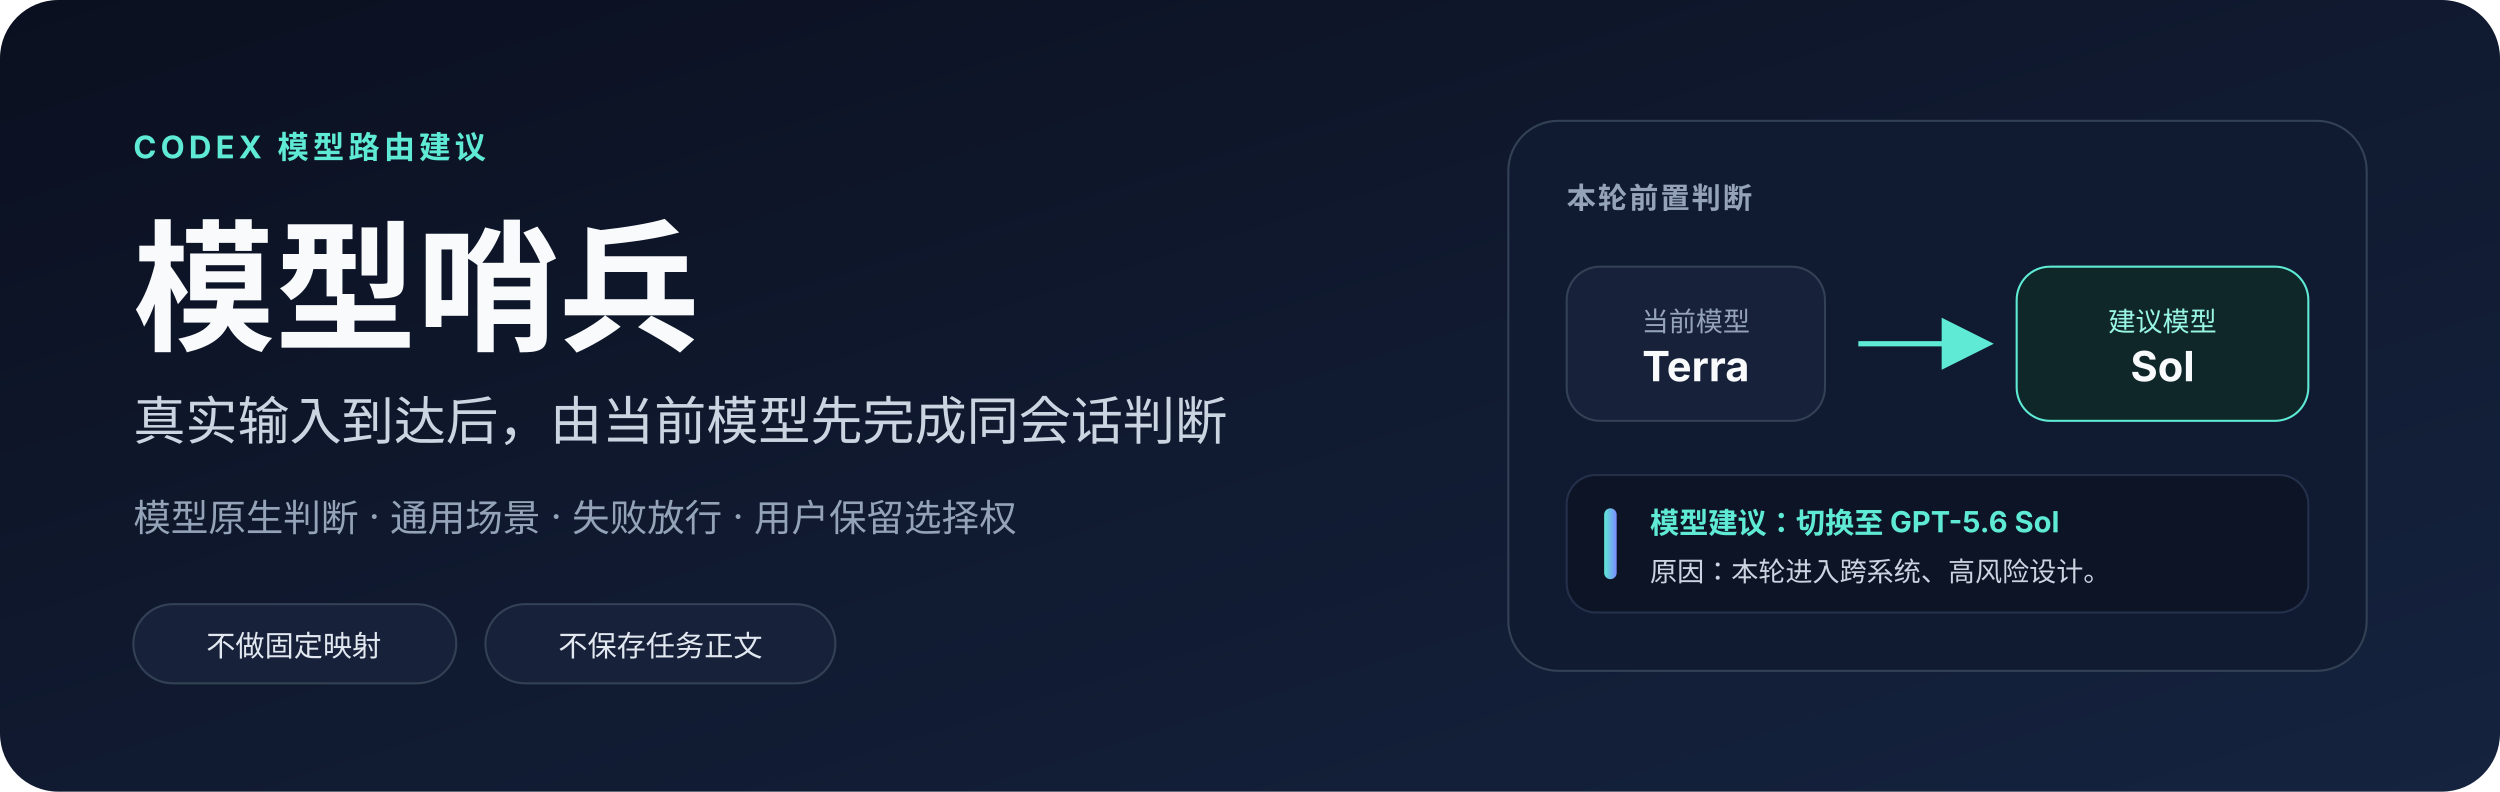
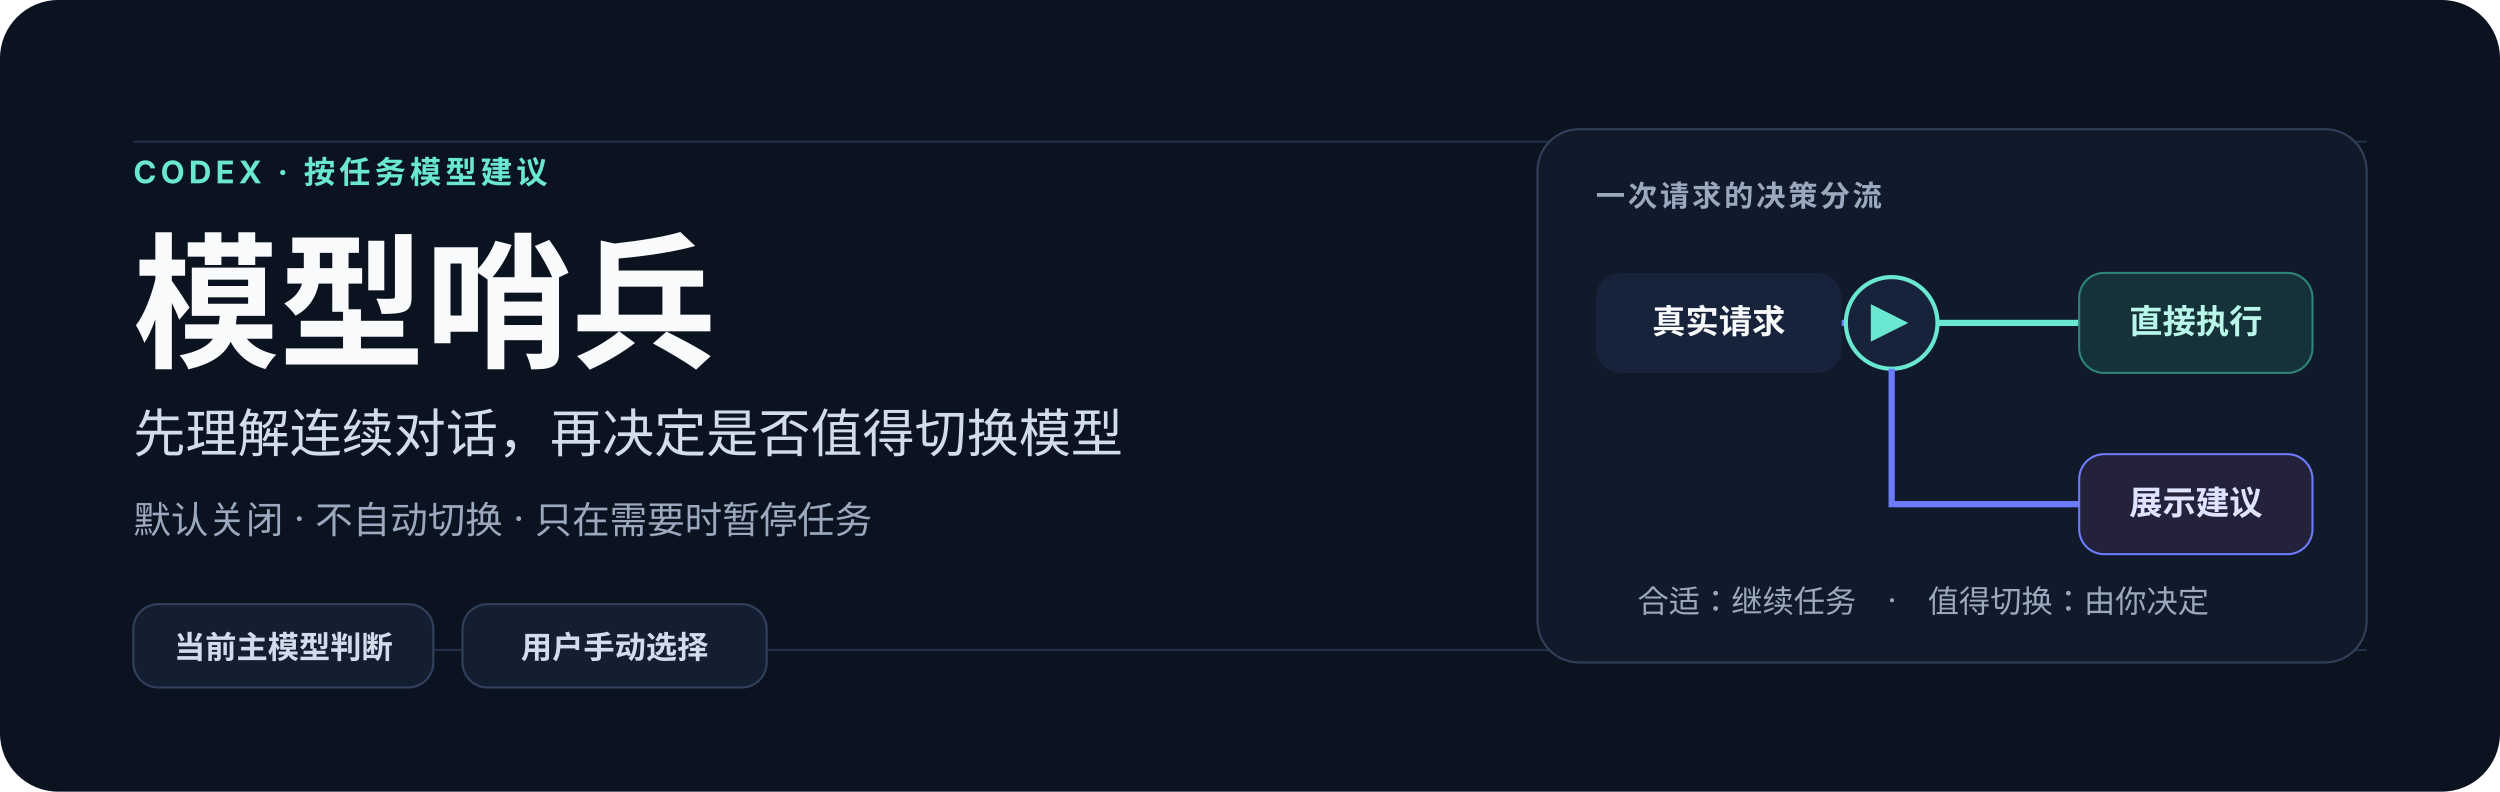
<svg xmlns="http://www.w3.org/2000/svg" width="1200" height="380" viewBox="0 0 1200 380" role="img" aria-labelledby="title desc">
-   <defs>
-     <linearGradient id="bg" x1="0" y1="0" x2="1" y2="1">
-       <stop stop-color="#0B1020" />
-       <stop offset="1" stop-color="#15233F" />
-     </linearGradient>
-     <linearGradient id="accent" x1="0" y1="0" x2="1" y2="0">
-       <stop stop-color="#5EEAD4" />
-       <stop offset="1" stop-color="#7C8CFF" />
-     </linearGradient>
-     <marker id="arrow" markerWidth="10" markerHeight="10" refX="8" refY="5" orient="auto">
-       <path d="M0 0 10 5 0 10Z" fill="#5EEAD4" />
-     </marker>
-   </defs>
-   <rect width="1200" height="380" rx="28" fill="url(#bg)" />
+   <rect width="1200" height="380" rx="28" fill="#0B1220" />
+   <path d="M64 68H1136M64 312H1136" stroke="#233047" stroke-width="1" />
  <g font-family="-apple-system,BlinkMacSystemFont,'Segoe UI','PingFang SC',sans-serif">
-     <g transform="translate(64 58)">
-       <text y="18" font-size="15" font-weight="700" letter-spacing="2" fill="#5EEAD4">CODEX 模型路由建议</text>
-       <text y="105" font-size="68" font-weight="760" fill="#F8FAFC">模型哨兵</text>
-       <text y="153" font-size="25" fill="#CBD5E1">真实输入到达后，由当前模型先完成同会话判断</text>
-       <text y="197" font-size="18" fill="#94A3B8">模型原生判断 · 通用场景 · 失败放行 · 用户保留选择权</text>
-       <g transform="translate(0 232)">
-         <rect width="155" height="38" rx="19" fill="#17213A" stroke="#334155" />
-         <text x="77" y="25" text-anchor="middle" font-size="14" fill="#E2E8F0">不做固定映射</text>
-         <rect x="169" width="168" height="38" rx="19" fill="#17213A" stroke="#334155" />
-         <text x="253" y="25" text-anchor="middle" font-size="14" fill="#E2E8F0">不保存任务正文</text>
+     <g transform="translate(64 70)">
+       <text y="18" font-size="15" font-weight="700" letter-spacing="2" fill="#69E7D0">CODEX · 按任务模型建议</text>
+       <text y="101" font-size="70" font-weight="780" fill="#F8FAFC">模型哨兵</text>
+       <text y="147" font-size="25" fill="#D3DCEB">先理解连续对话，再决定是否值得切换模型</text>
+       <text y="186" font-size="18" fill="#9AA9BD">默认关闭 · 不自动切换 · 只在需要时暂停任务</text>
+       <g transform="translate(0 220)">
+         <rect width="144" height="40" rx="12" fill="#131E31" stroke="#31415C" />
+         <text x="72" y="26" text-anchor="middle" font-size="15" font-weight="650" fill="#D3DCEB">当前主模型判断</text>
+         <rect x="158" width="146" height="40" rx="12" fill="#131E31" stroke="#31415C" />
+         <text x="231" y="26" text-anchor="middle" font-size="15" font-weight="650" fill="#D3DCEB">用户手动选择</text>
      </g>
    </g>
-     <g transform="translate(724 58)">
-       <rect width="412" height="264" rx="24" fill="#101A30" stroke="#334155" />
-       <text x="28" y="42" font-size="14" font-weight="700" letter-spacing="1" fill="#94A3B8">本轮前置判断</text>
-       <g transform="translate(28 70)">
-         <rect width="124" height="74" rx="16" fill="#17213A" stroke="#334155" />
-         <text x="62" y="31" text-anchor="middle" font-size="13" fill="#94A3B8">当前模型</text>
-         <text x="62" y="55" text-anchor="middle" font-size="20" font-weight="700" fill="#F8FAFC">Terra</text>
-         <path d="M140 37H200" stroke="#5EEAD4" stroke-width="2.5" marker-end="url(#arrow)" />
-         <rect x="216" width="140" height="74" rx="16" fill="#10272A" stroke="#5EEAD4" />
-         <text x="286" y="31" text-anchor="middle" font-size="13" fill="#99F6E4">建议模型</text>
-         <text x="286" y="55" text-anchor="middle" font-size="20" font-weight="700" fill="#F8FAFC">Sol</text>
-       </g>
-       <rect x="28" y="170" width="356" height="66" rx="14" fill="#0D1426" stroke="#24304A" />
-       <rect x="46" y="186" width="6" height="34" rx="3" fill="url(#accent)" />
-       <text x="68" y="198" font-size="14" font-weight="700" fill="#5EEAD4">模型建议：切换至 GPT-5.6 Sol</text>
-       <text x="68" y="221" font-size="13" fill="#CBD5E1">原因：本轮进入跨系统、高风险设计。</text>
+     <g transform="translate(738 62)">
+       <rect width="398" height="256" rx="20" fill="#101A2B" stroke="#31415C" />
+       <text x="28" y="37" font-size="14" font-weight="700" letter-spacing="1.4" fill="#9AA9BD">一次请求的决策分流</text>
+       <path d="M48 93H148" stroke="#6D7CFF" stroke-width="3" />
+       <circle cx="170" cy="93" r="22" fill="#17233A" stroke="#69E7D0" stroke-width="2" />
+       <path d="M160 84l18 9-18 9z" fill="#69E7D0" />
+       <path d="M192 93H350" stroke="#69E7D0" stroke-width="3" />
+       <path d="M170 115V180H350" stroke="#6D7CFF" stroke-width="3" fill="none" />
+       <rect x="28" y="69" width="118" height="48" rx="12" fill="#17233A" />
+       <text x="87" y="98" text-anchor="middle" font-size="16" font-weight="700" fill="#F8FAFC">真实请求</text>
+       <rect x="260" y="69" width="112" height="48" rx="12" fill="#143238" stroke="#2D8578" />
+       <text x="316" y="98" text-anchor="middle" font-size="16" font-weight="700" fill="#B9F7EA">直接执行</text>
+       <rect x="260" y="156" width="112" height="48" rx="12" fill="#24213A" stroke="#6D7CFF" />
+       <text x="316" y="185" text-anchor="middle" font-size="16" font-weight="700" fill="#DFE3FF">展示建议</text>
+       <text x="48" y="232" font-size="15" fill="#9AA9BD">合适：继续任务　·　值得切换：由你决定</text>
    </g>
  </g>
</svg>
